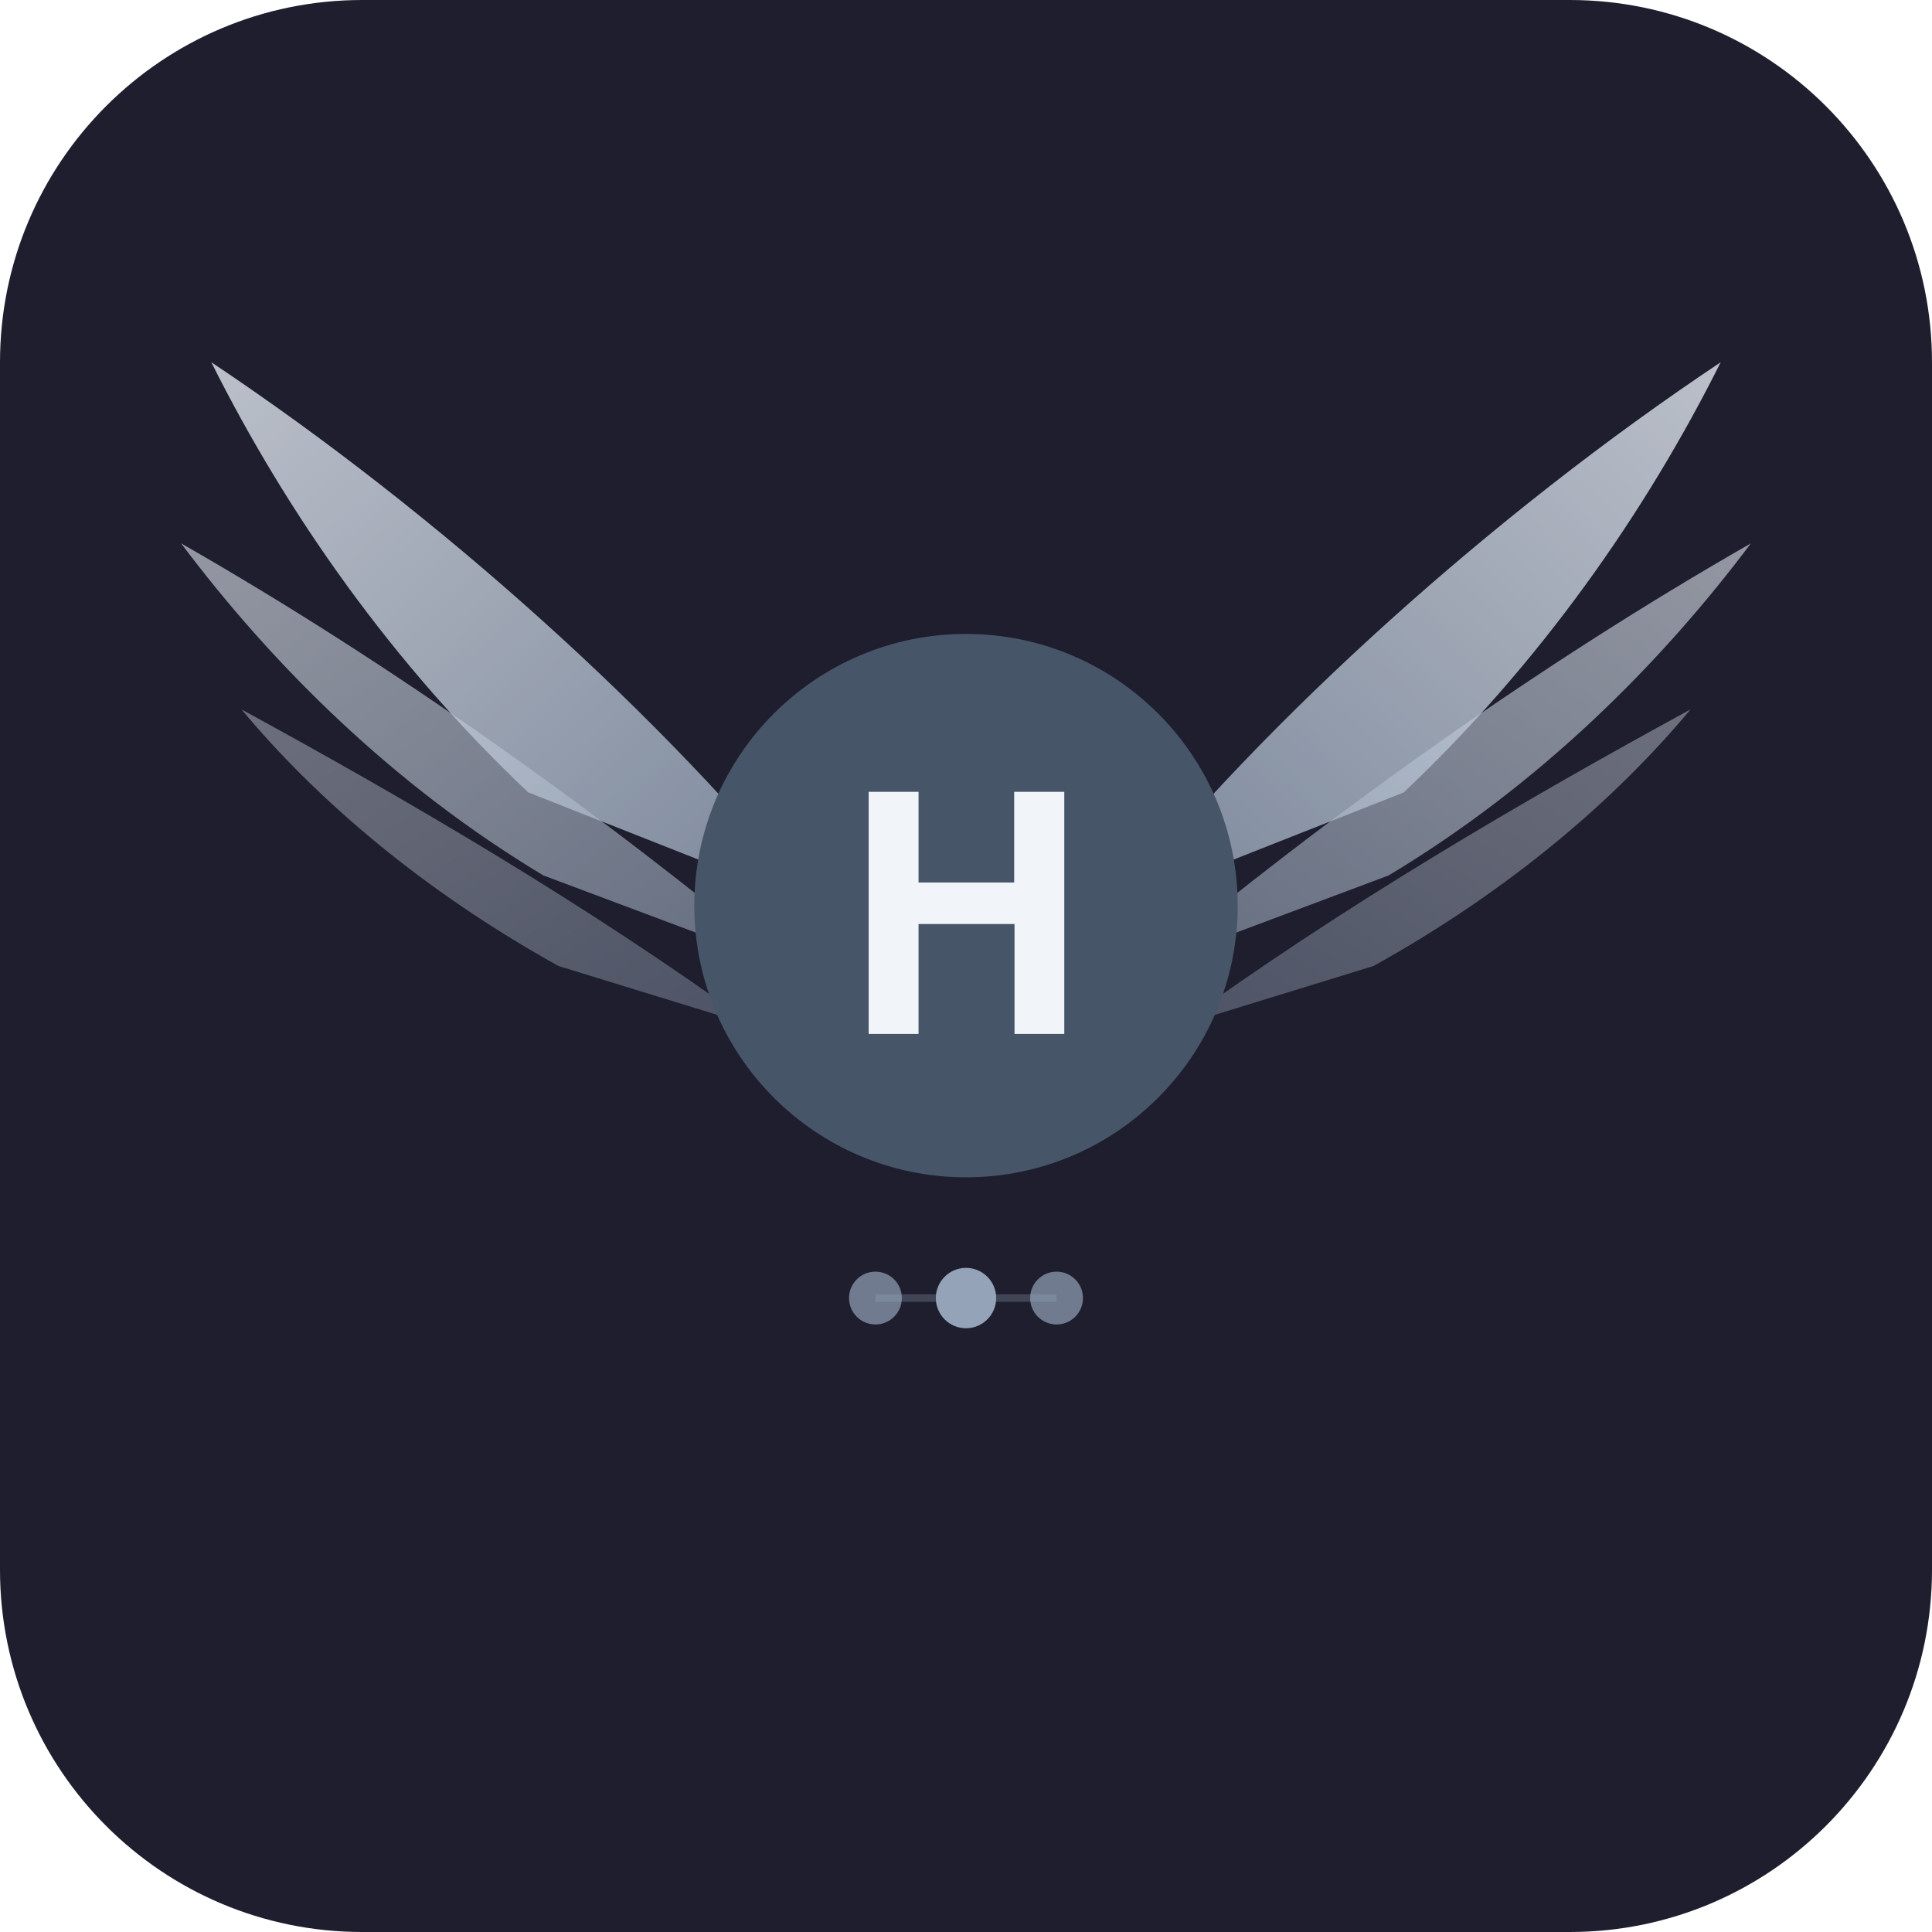
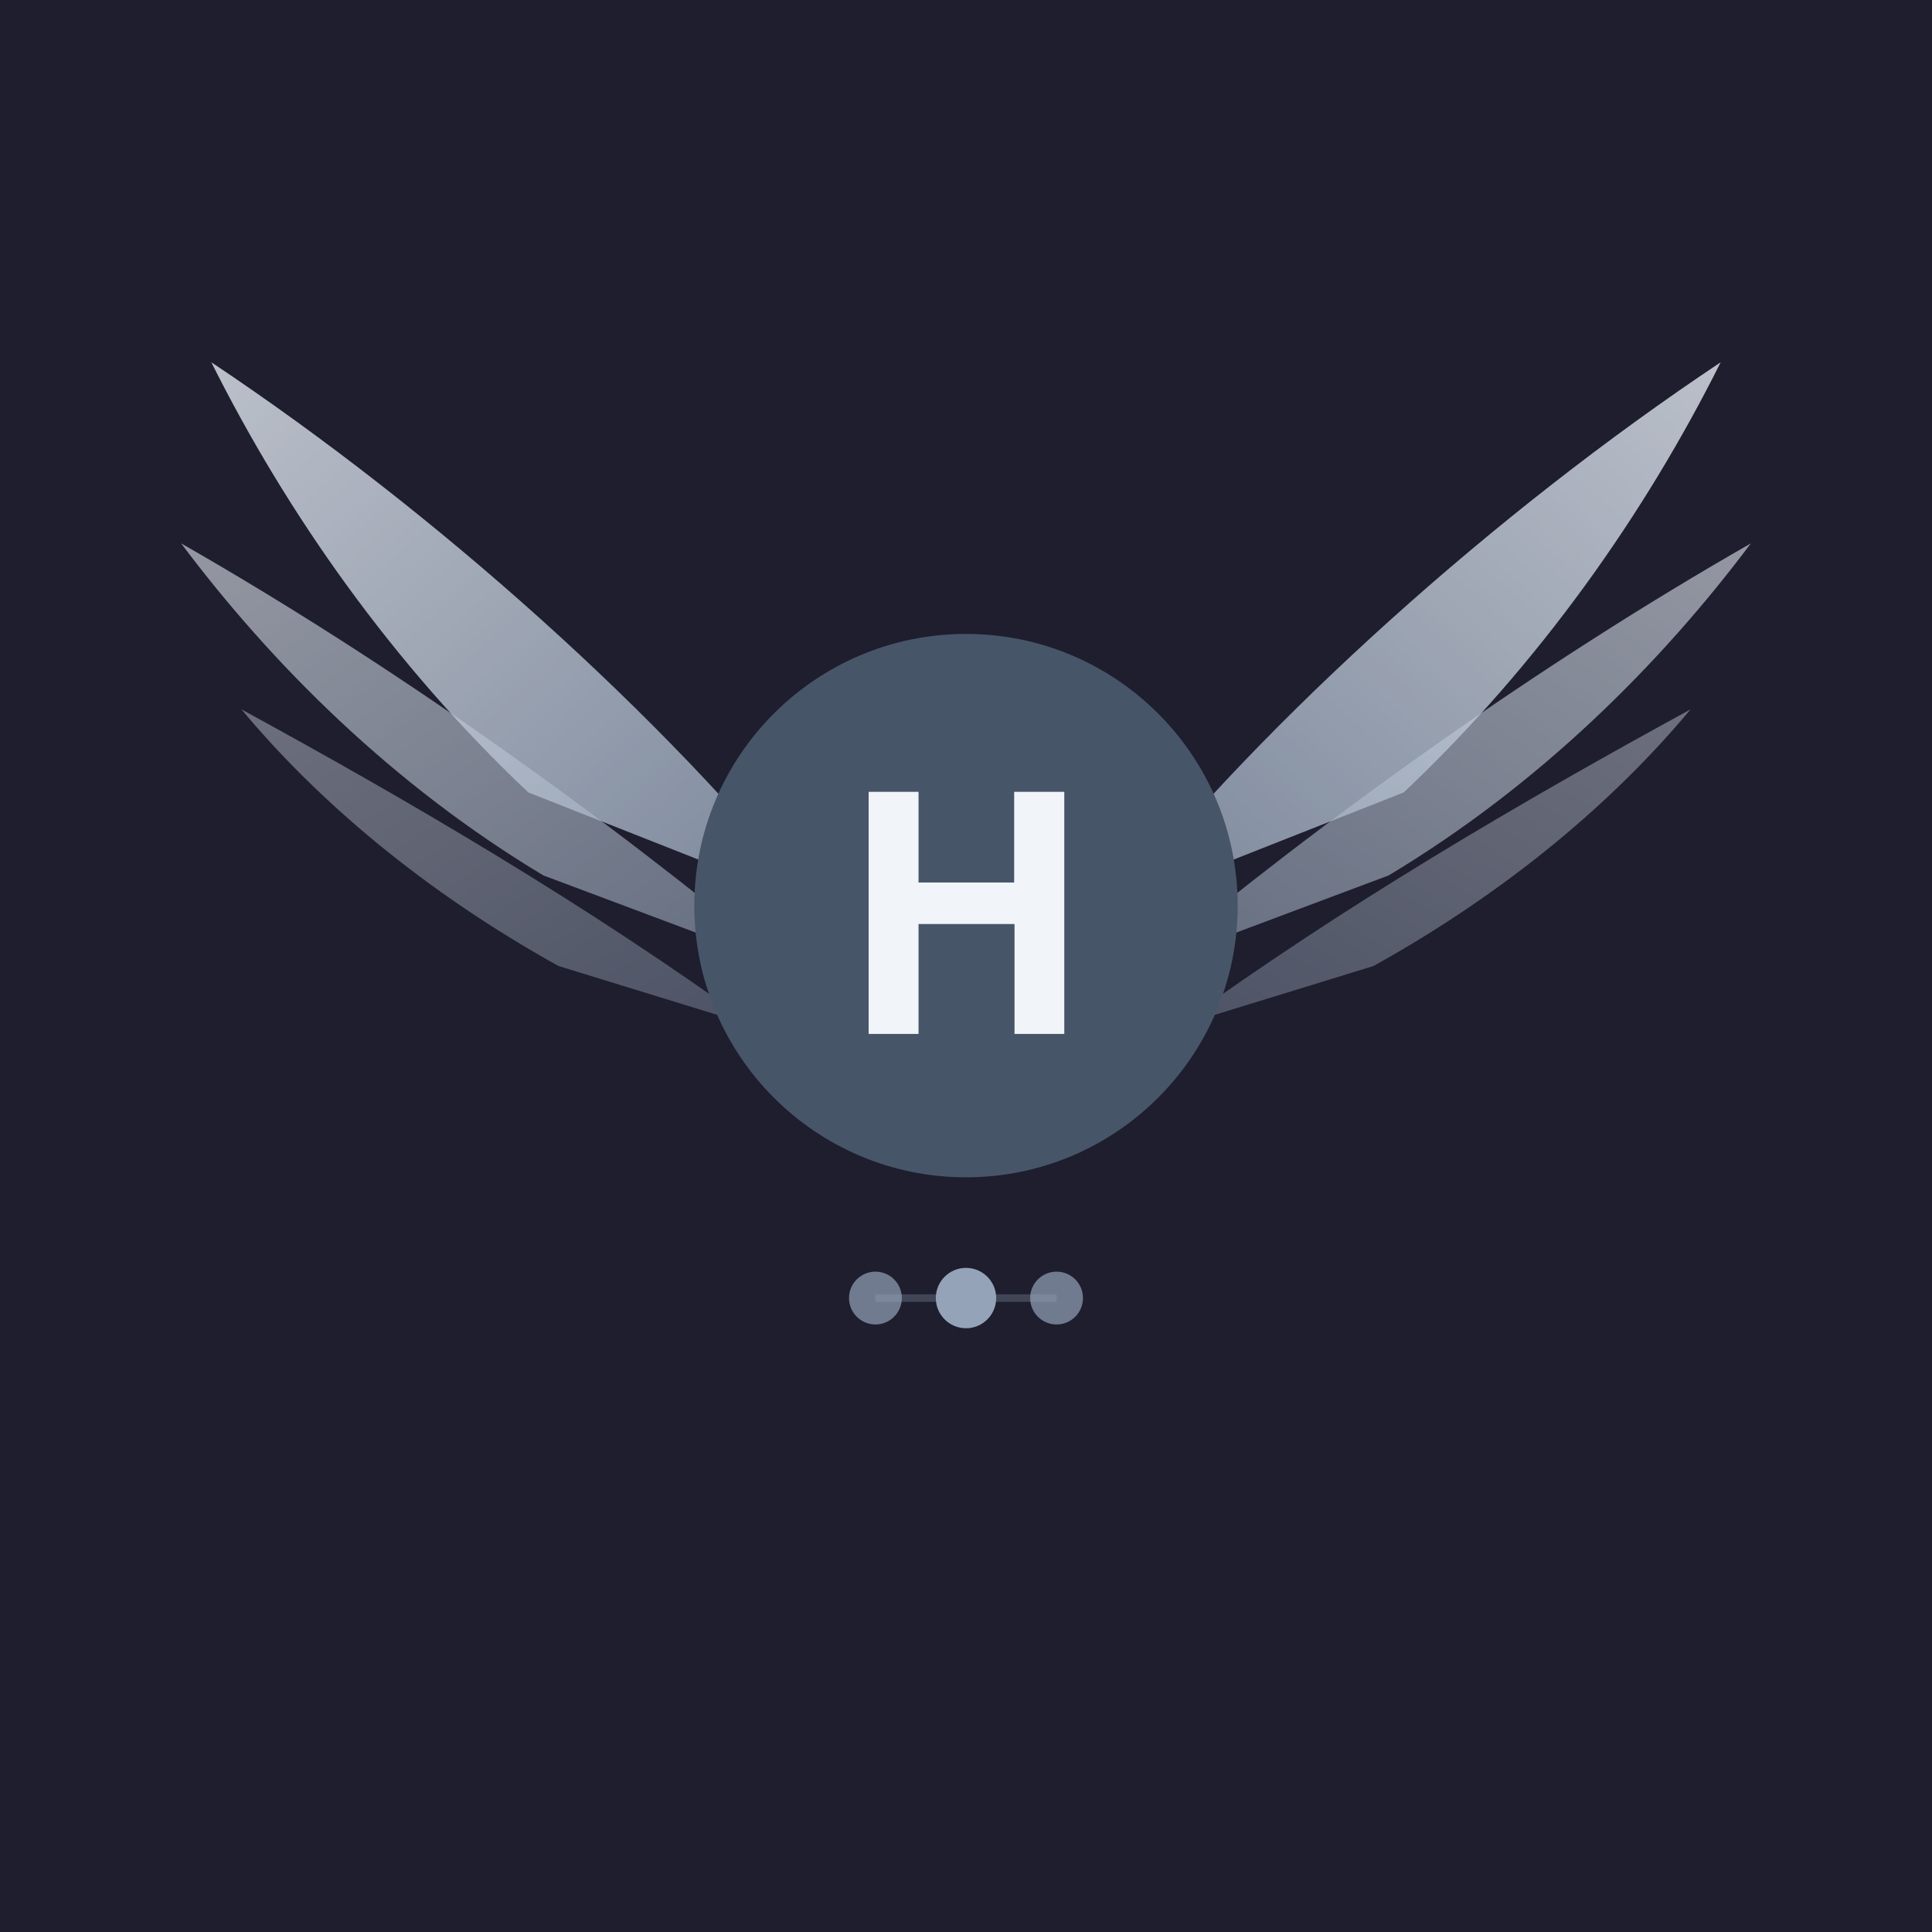
<svg xmlns="http://www.w3.org/2000/svg" viewBox="0 0 256 256" width="256" height="256">
  <defs>
    <linearGradient id="monoWingL" x1="0%" y1="0%" x2="100%" y2="100%">
      <stop offset="0%" style="stop-color:#E2E8F0" />
      <stop offset="100%" style="stop-color:#94A3B8" />
    </linearGradient>
    <linearGradient id="monoWingR" x1="100%" y1="0%" x2="0%" y2="100%">
      <stop offset="0%" style="stop-color:#E2E8F0" />
      <stop offset="100%" style="stop-color:#94A3B8" />
    </linearGradient>
  </defs>
-   <rect width="256" height="256" rx="48" fill="#1E1E2E" />
+   <rect width="256" height="256" fill="#1E1E2E" />
  <path d="M108 120 C88 95, 58 68, 28 48 C38 68, 52 88, 70 105 L108 120Z" fill="url(#monoWingL)" opacity="0.8" />
  <path d="M104 128 C80 108, 52 88, 24 72 C36 88, 52 104, 72 116 L104 128Z" fill="url(#monoWingL)" opacity="0.6" />
  <path d="M100 136 C78 120, 54 106, 32 94 C42 106, 56 118, 74 128 L100 136Z" fill="url(#monoWingL)" opacity="0.4" />
  <path d="M148 120 C168 95, 198 68, 228 48 C218 68, 204 88, 186 105 L148 120Z" fill="url(#monoWingR)" opacity="0.8" />
  <path d="M152 128 C176 108, 204 88, 232 72 C220 88, 204 104, 184 116 L152 128Z" fill="url(#monoWingR)" opacity="0.6" />
  <path d="M156 136 C178 120, 202 106, 224 94 C214 106, 200 118, 182 128 L156 136Z" fill="url(#monoWingR)" opacity="0.4" />
  <circle cx="128" cy="120" r="36" fill="#475569" />
  <text x="128" y="137" text-anchor="middle" font-family="-apple-system, BlinkMacSystemFont, 'Segoe UI', Helvetica, Arial, sans-serif" font-weight="700" font-size="44" fill="#F1F5F9" letter-spacing="-1">H</text>
  <circle cx="116" cy="172" r="3.5" fill="#94A3B8" opacity="0.7" />
  <circle cx="128" cy="172" r="4" fill="#94A3B8" />
  <circle cx="140" cy="172" r="3.5" fill="#94A3B8" opacity="0.7" />
  <line x1="116" y1="172" x2="140" y2="172" stroke="#94A3B8" stroke-width="1" opacity="0.3" />
</svg>
